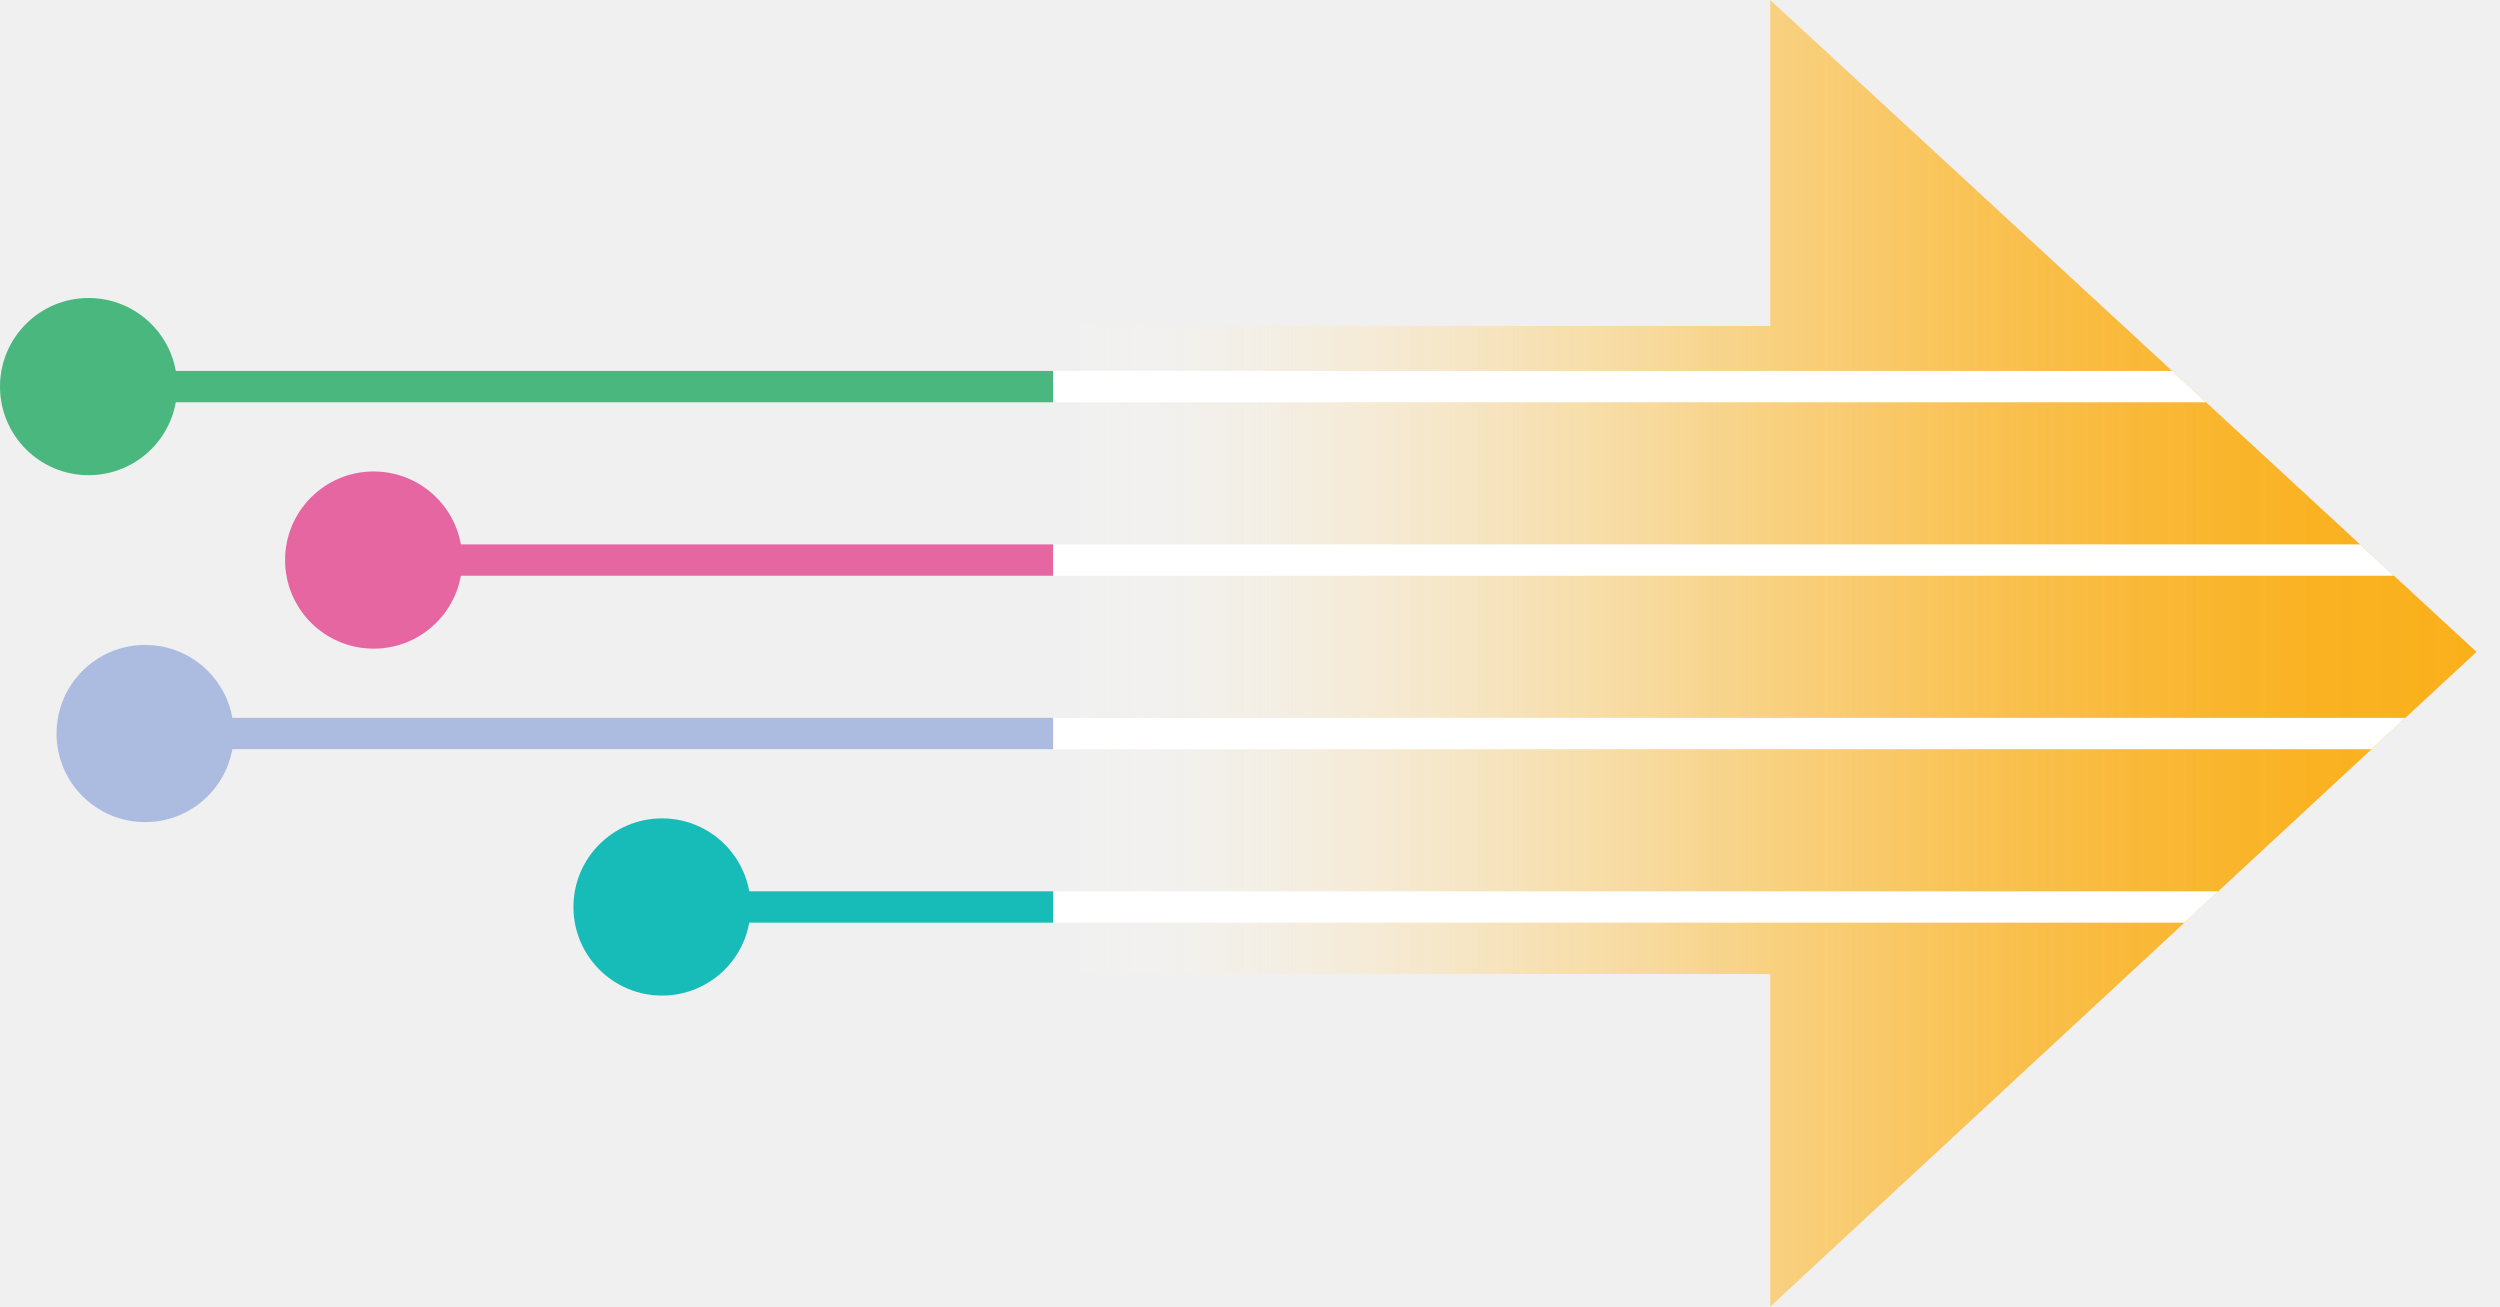
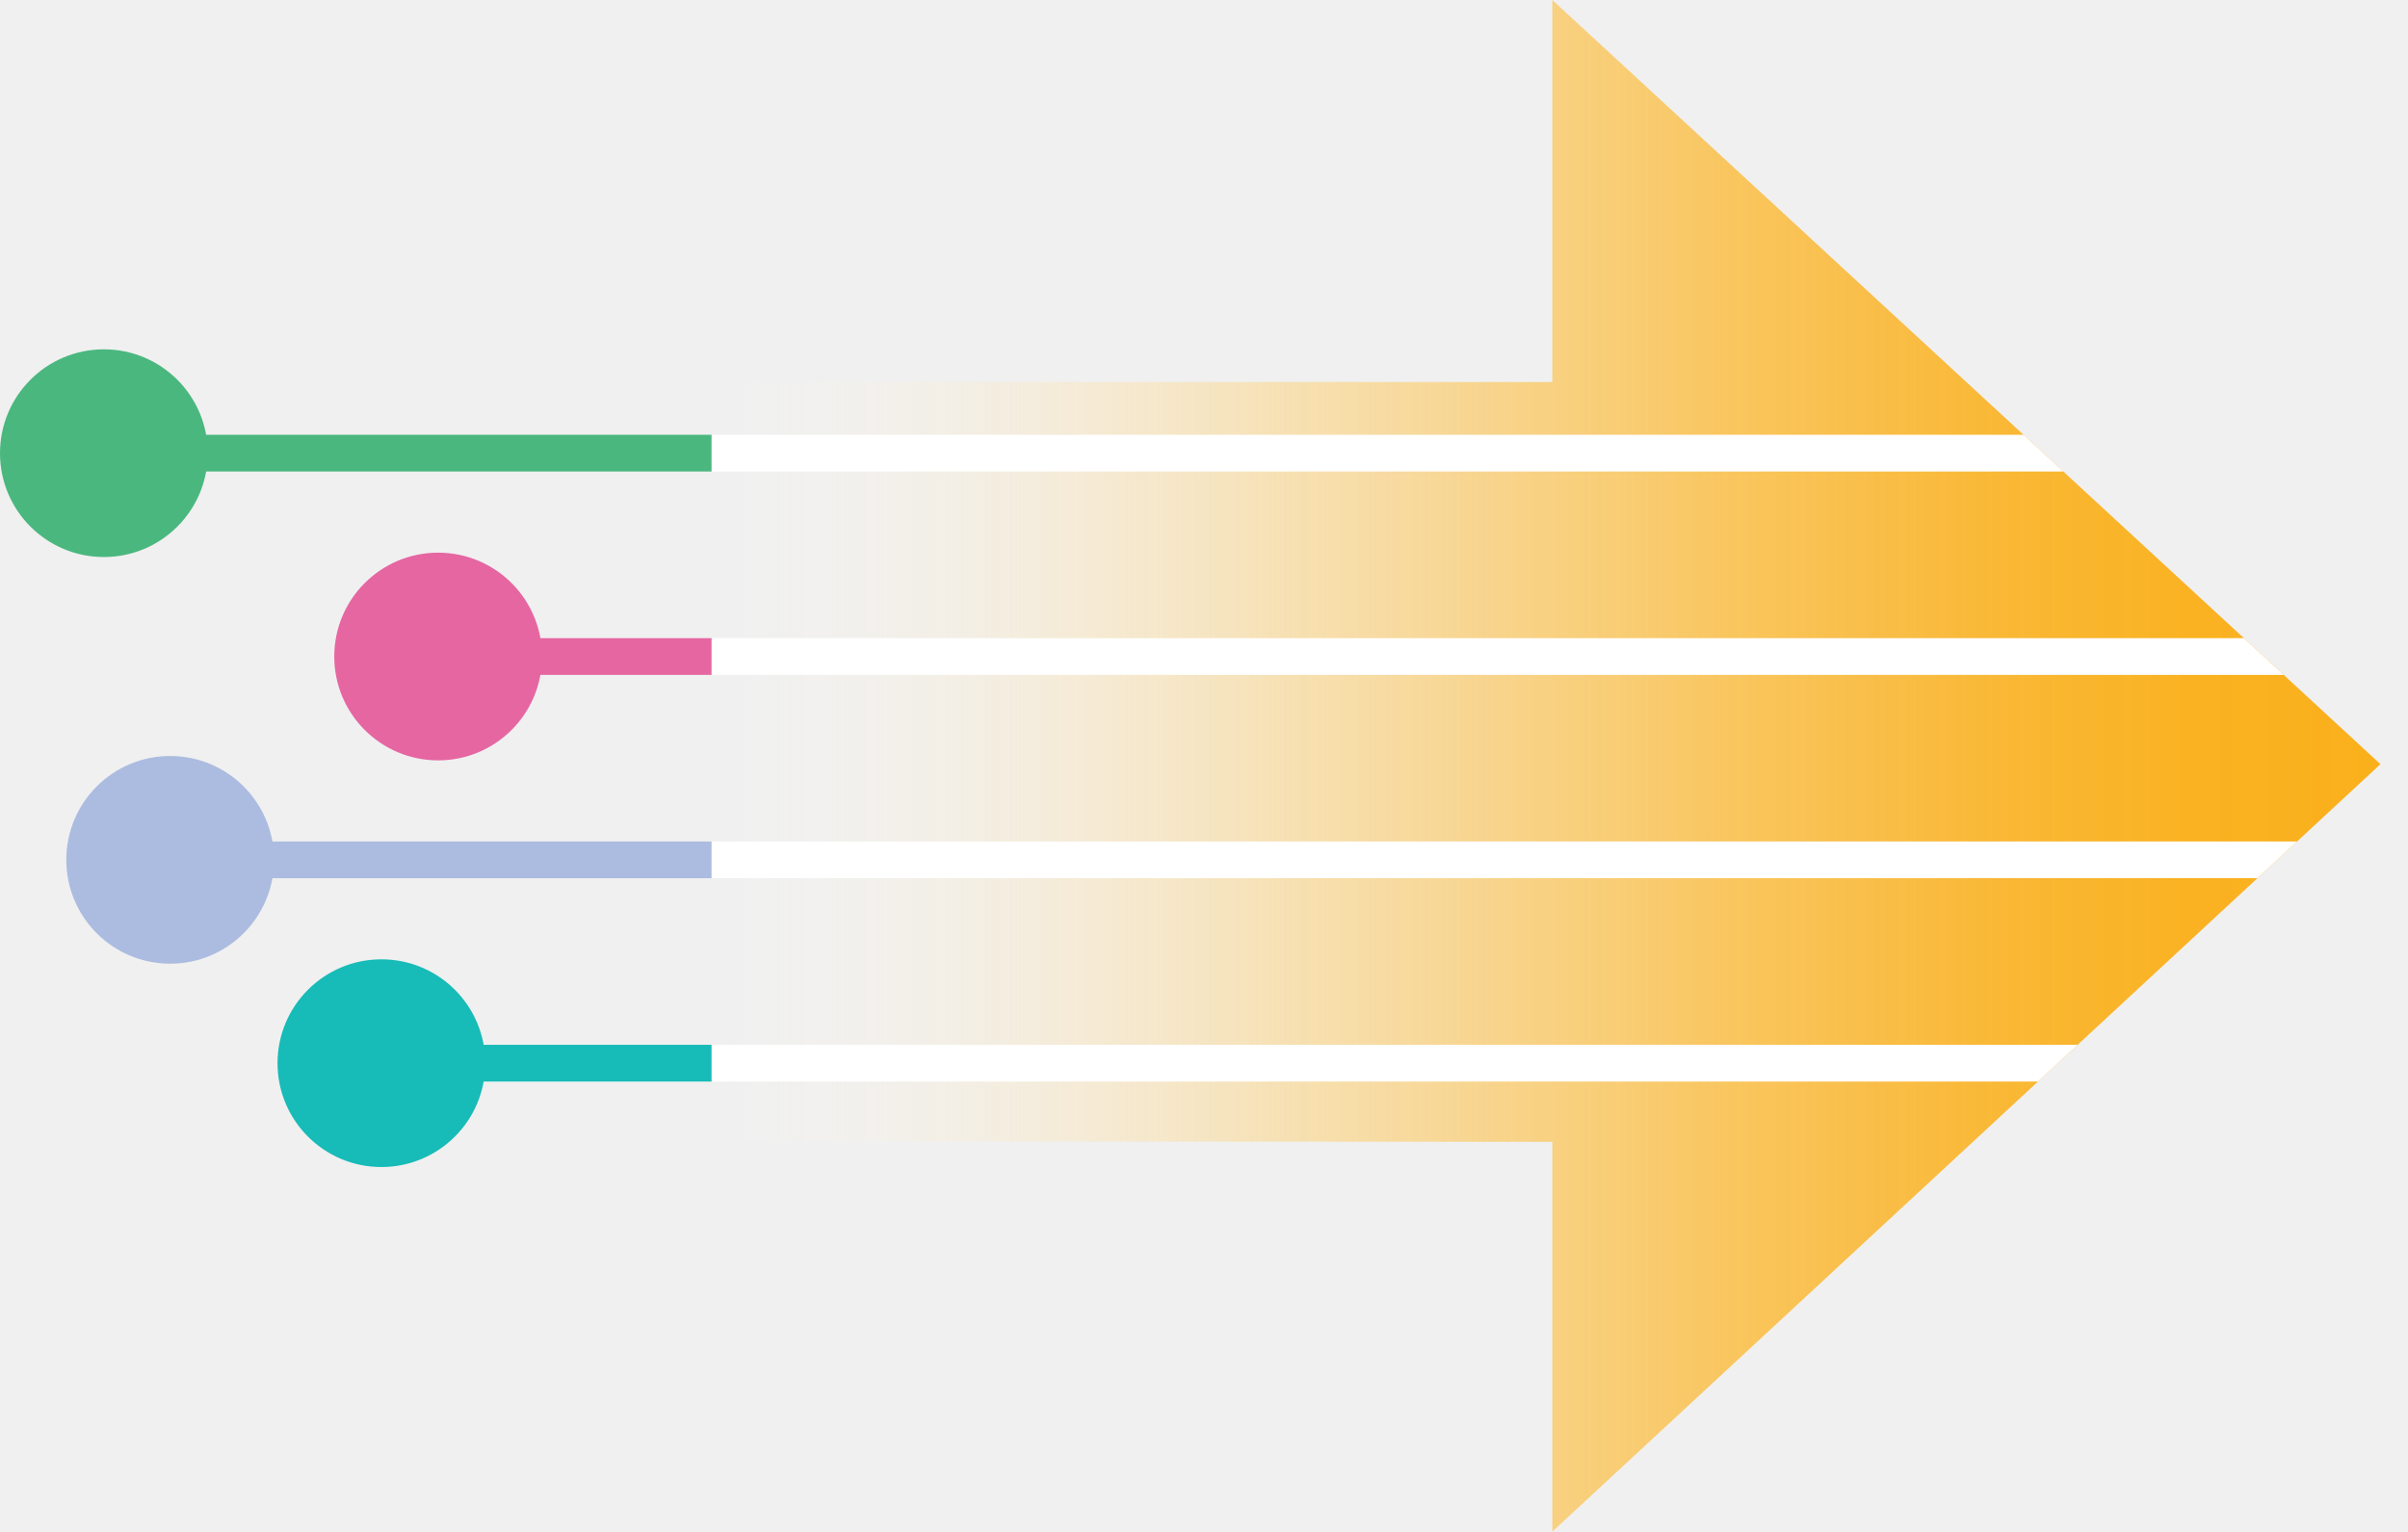
- <svg xmlns="http://www.w3.org/2000/svg" viewBox="0 0 319.233 166.845">
+ <svg xmlns="http://www.w3.org/2000/svg" viewBox="0 0 262.233 166.845">
  <defs>
    <clipPath id="clip-path">
-       <polygon points="316.233 83.243 226.046 0 226.046 41.616 134.5 41.616 134.5 124.331 226.046 124.386 226.046 166.845 316.233 83.243" fill="none" />
+       <polygon points="259.233 83.243 169.046 0 169.046 41.616 77.5 41.616 77.5 124.331 169.046 124.386 169.046 166.845 259.233 83.243" fill="none" />
    </clipPath>
-     <linearGradient id="linear-gradient" x1="134.5" y1="83.422" x2="316.233" y2="83.422" gradientUnits="userSpaceOnUse">
+     <linearGradient id="linear-gradient" x1="77.5" y1="83.422" x2="259.233" y2="83.422" gradientUnits="userSpaceOnUse">
      <stop offset="0" stop-color="#fff" stop-opacity="0" />
      <stop offset="0.09" stop-color="#fef2da" stop-opacity="0.163" />
      <stop offset="0.225" stop-color="#fde1a8" stop-opacity="0.382" />
      <stop offset="0.36" stop-color="#fcd27d" stop-opacity="0.571" />
      <stop offset="0.495" stop-color="#fbc65a" stop-opacity="0.726" />
      <stop offset="0.627" stop-color="#fbbc3e" stop-opacity="0.846" />
      <stop offset="0.757" stop-color="#fab52b" stop-opacity="0.931" />
      <stop offset="0.882" stop-color="#fab11f" stop-opacity="0.983" />
      <stop offset="1" stop-color="#fab01b" />
    </linearGradient>
  </defs>
  <g id="Layer_2" data-name="Layer 2">
    <g id="Layer_1-2" data-name="Layer 1">
-       <line x1="134.5" y1="49.365" x2="18.115" y2="49.366" fill="none" stroke="#4ab77f" stroke-miterlimit="10" stroke-width="4" />
+       <line x1="77.5" y1="49.365" x2="18.115" y2="49.366" fill="none" stroke="#4ab77f" stroke-miterlimit="10" stroke-width="4" />
      <circle cx="11.313" cy="49.366" r="11.313" fill="#4ab77f" />
-       <line x1="134.5" y1="71.516" x2="54.517" y2="71.516" fill="none" stroke="#e566a1" stroke-miterlimit="10" stroke-width="4" />
+       <line x1="77.5" y1="71.516" x2="54.517" y2="71.516" fill="none" stroke="#e566a1" stroke-miterlimit="10" stroke-width="4" />
      <circle cx="47.715" cy="71.516" r="11.313" fill="#e566a1" />
-       <line x1="134.5" y1="93.665" x2="25.334" y2="93.665" fill="none" stroke="#acbce0" stroke-miterlimit="10" stroke-width="4" />
+       <line x1="77.5" y1="93.665" x2="25.334" y2="93.665" fill="none" stroke="#acbce0" stroke-miterlimit="10" stroke-width="4" />
      <circle cx="18.533" cy="93.665" r="11.313" fill="#acbce0" />
-       <line x1="134.5" y1="115.815" x2="91.338" y2="115.815" fill="none" stroke="#17bbb7" stroke-miterlimit="10" stroke-width="4" />
-       <circle cx="84.537" cy="115.815" r="11.313" fill="#17bbb7" />
+       <line x1="77.5" y1="115.815" x2="48.338" y2="115.815" fill="none" stroke="#17bbb7" stroke-miterlimit="10" stroke-width="4" />
+       <circle cx="41.536" cy="115.815" r="11.313" fill="#17bbb7" />
      <g clip-path="url(#clip-path)">
-         <polygon points="316.233 83.243 226.046 0 226.046 41.616 134.5 41.616 134.5 124.331 226.046 124.386 226.046 166.845 316.233 83.243" fill="url(#linear-gradient)" />
-         <line x1="297.441" y1="49.366" x2="134.5" y2="49.365" fill="#fff" stroke="#fff" stroke-miterlimit="10" stroke-width="4" />
-         <line x1="307.776" y1="71.516" x2="134.5" y2="71.515" fill="#fff" stroke="#fff" stroke-miterlimit="10" stroke-width="4" />
-         <line x1="311.485" y1="93.665" x2="134.5" y2="93.665" fill="#fff" stroke="#fff" stroke-miterlimit="10" stroke-width="4" />
-         <line x1="319.233" y1="115.815" x2="134.5" y2="115.814" fill="#fff" stroke="#fff" stroke-miterlimit="10" stroke-width="4" />
+         <polygon points="259.233 83.243 169.046 0 169.046 41.616 77.5 41.616 77.5 124.331 169.046 124.386 169.046 166.845 259.233 83.243" fill="url(#linear-gradient)" />
+         <line x1="240.441" y1="49.366" x2="77.5" y2="49.365" fill="#fff" stroke="#fff" stroke-miterlimit="10" stroke-width="4" />
+         <line x1="250.776" y1="71.516" x2="77.5" y2="71.515" fill="#fff" stroke="#fff" stroke-miterlimit="10" stroke-width="4" />
+         <line x1="254.485" y1="93.665" x2="77.5" y2="93.665" fill="#fff" stroke="#fff" stroke-miterlimit="10" stroke-width="4" />
+         <line x1="262.233" y1="115.815" x2="77.5" y2="115.814" fill="#fff" stroke="#fff" stroke-miterlimit="10" stroke-width="4" />
      </g>
    </g>
  </g>
</svg>
